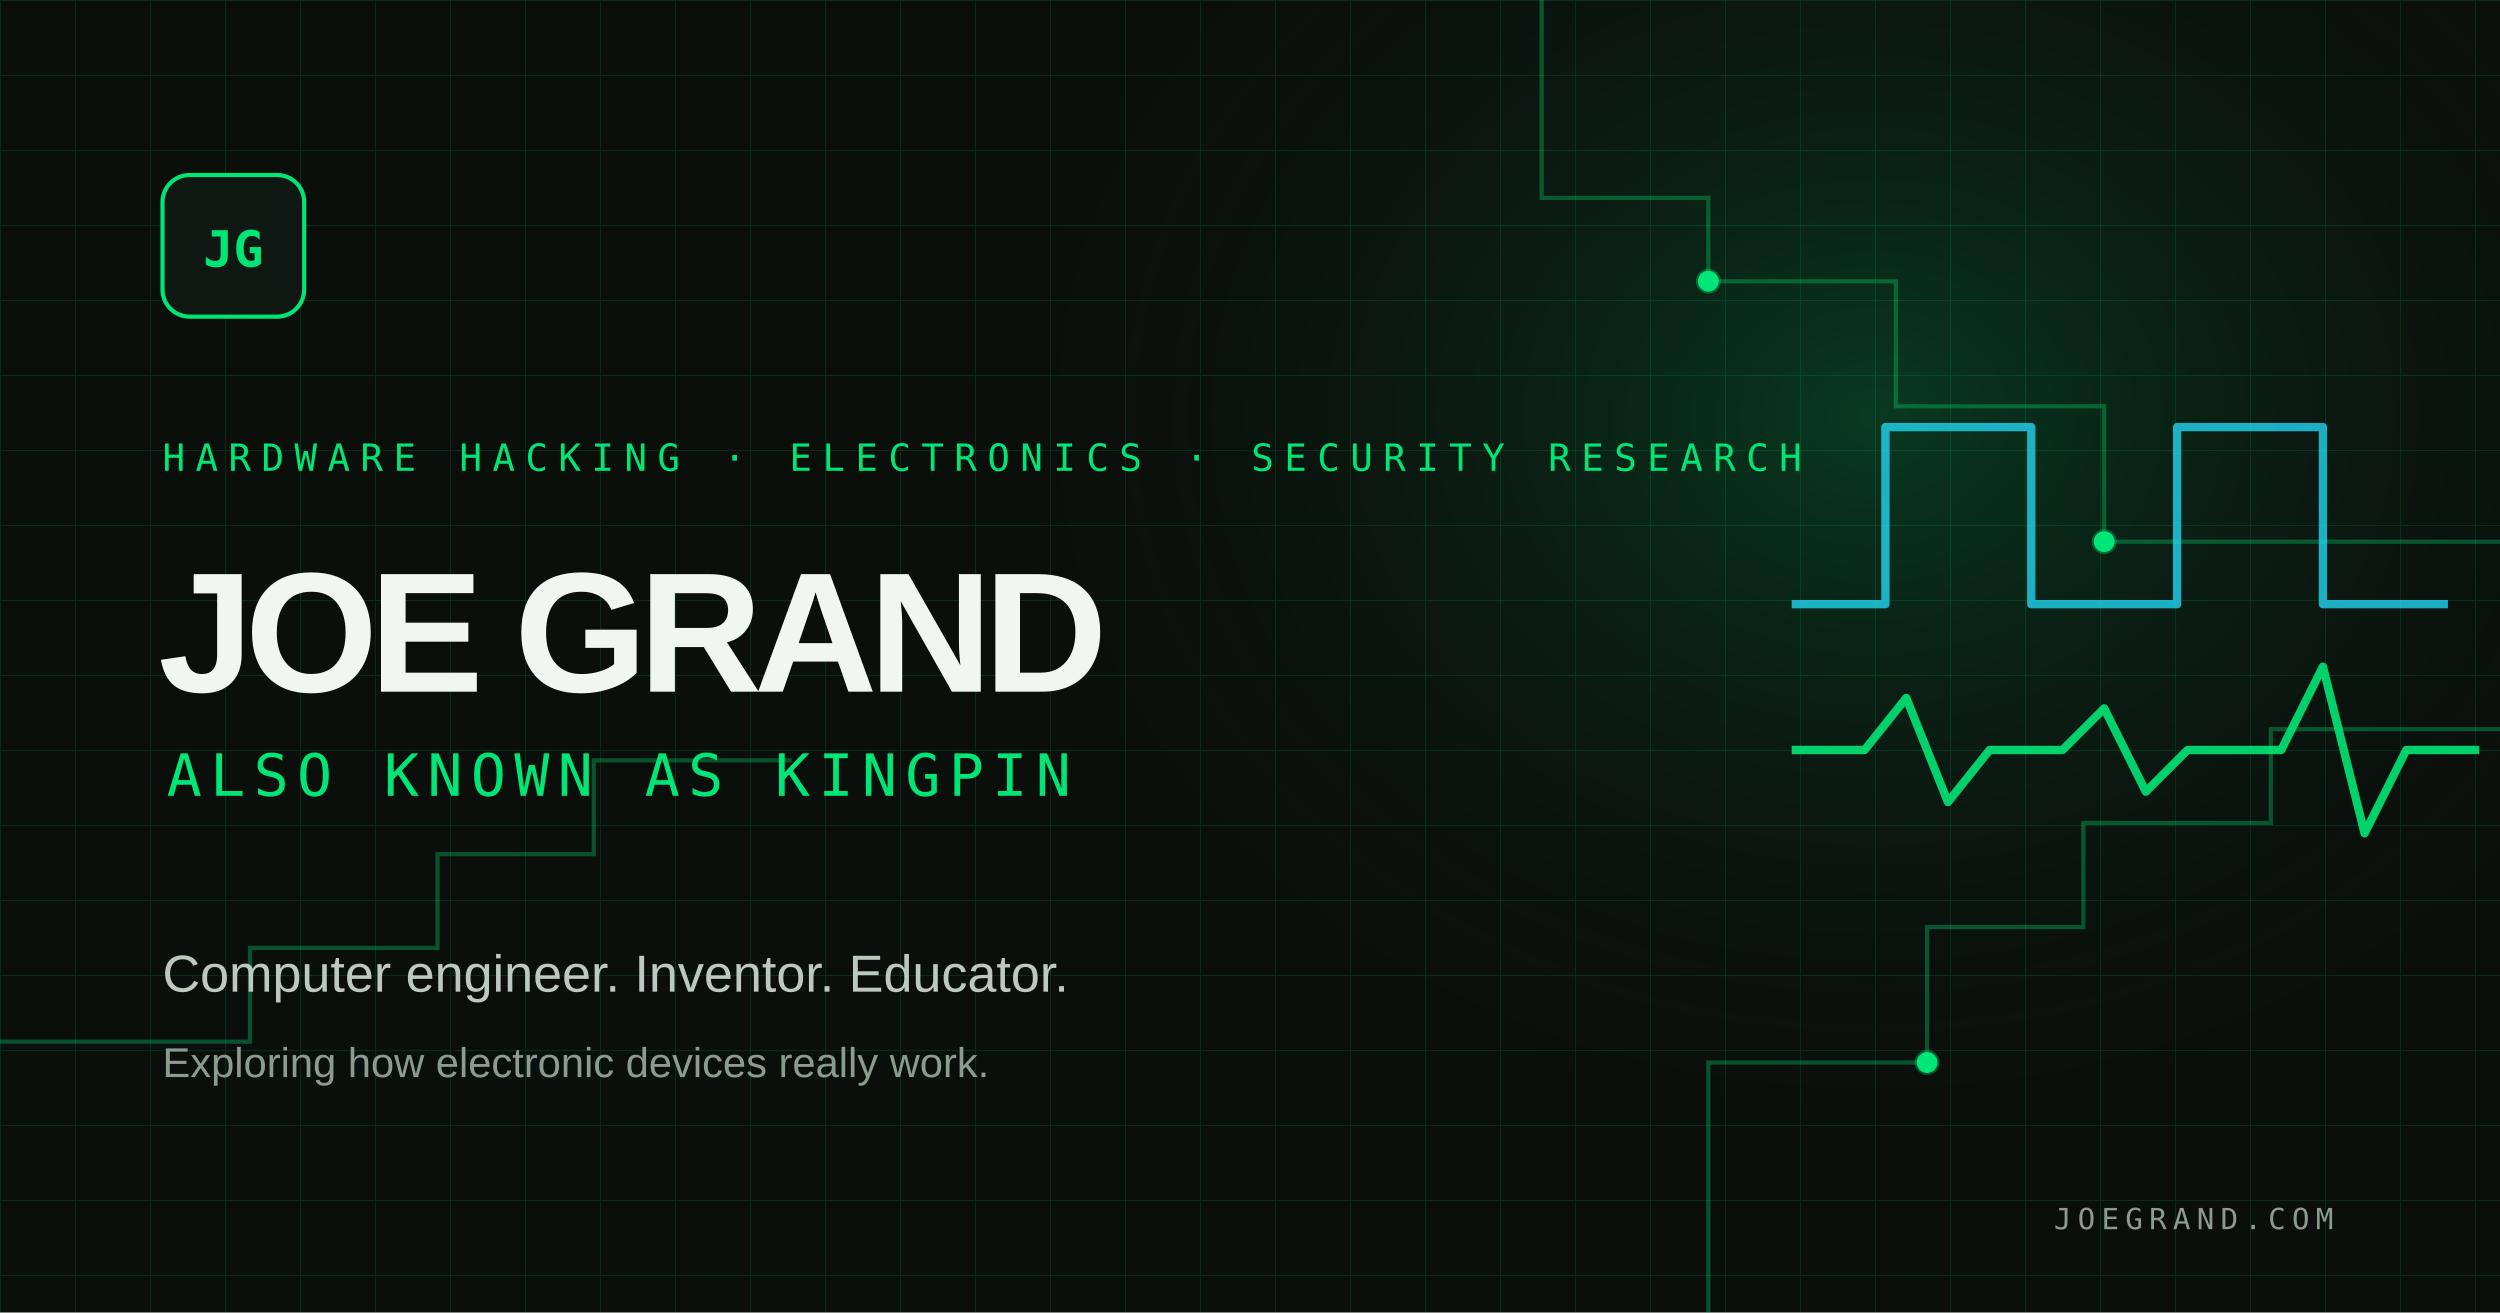
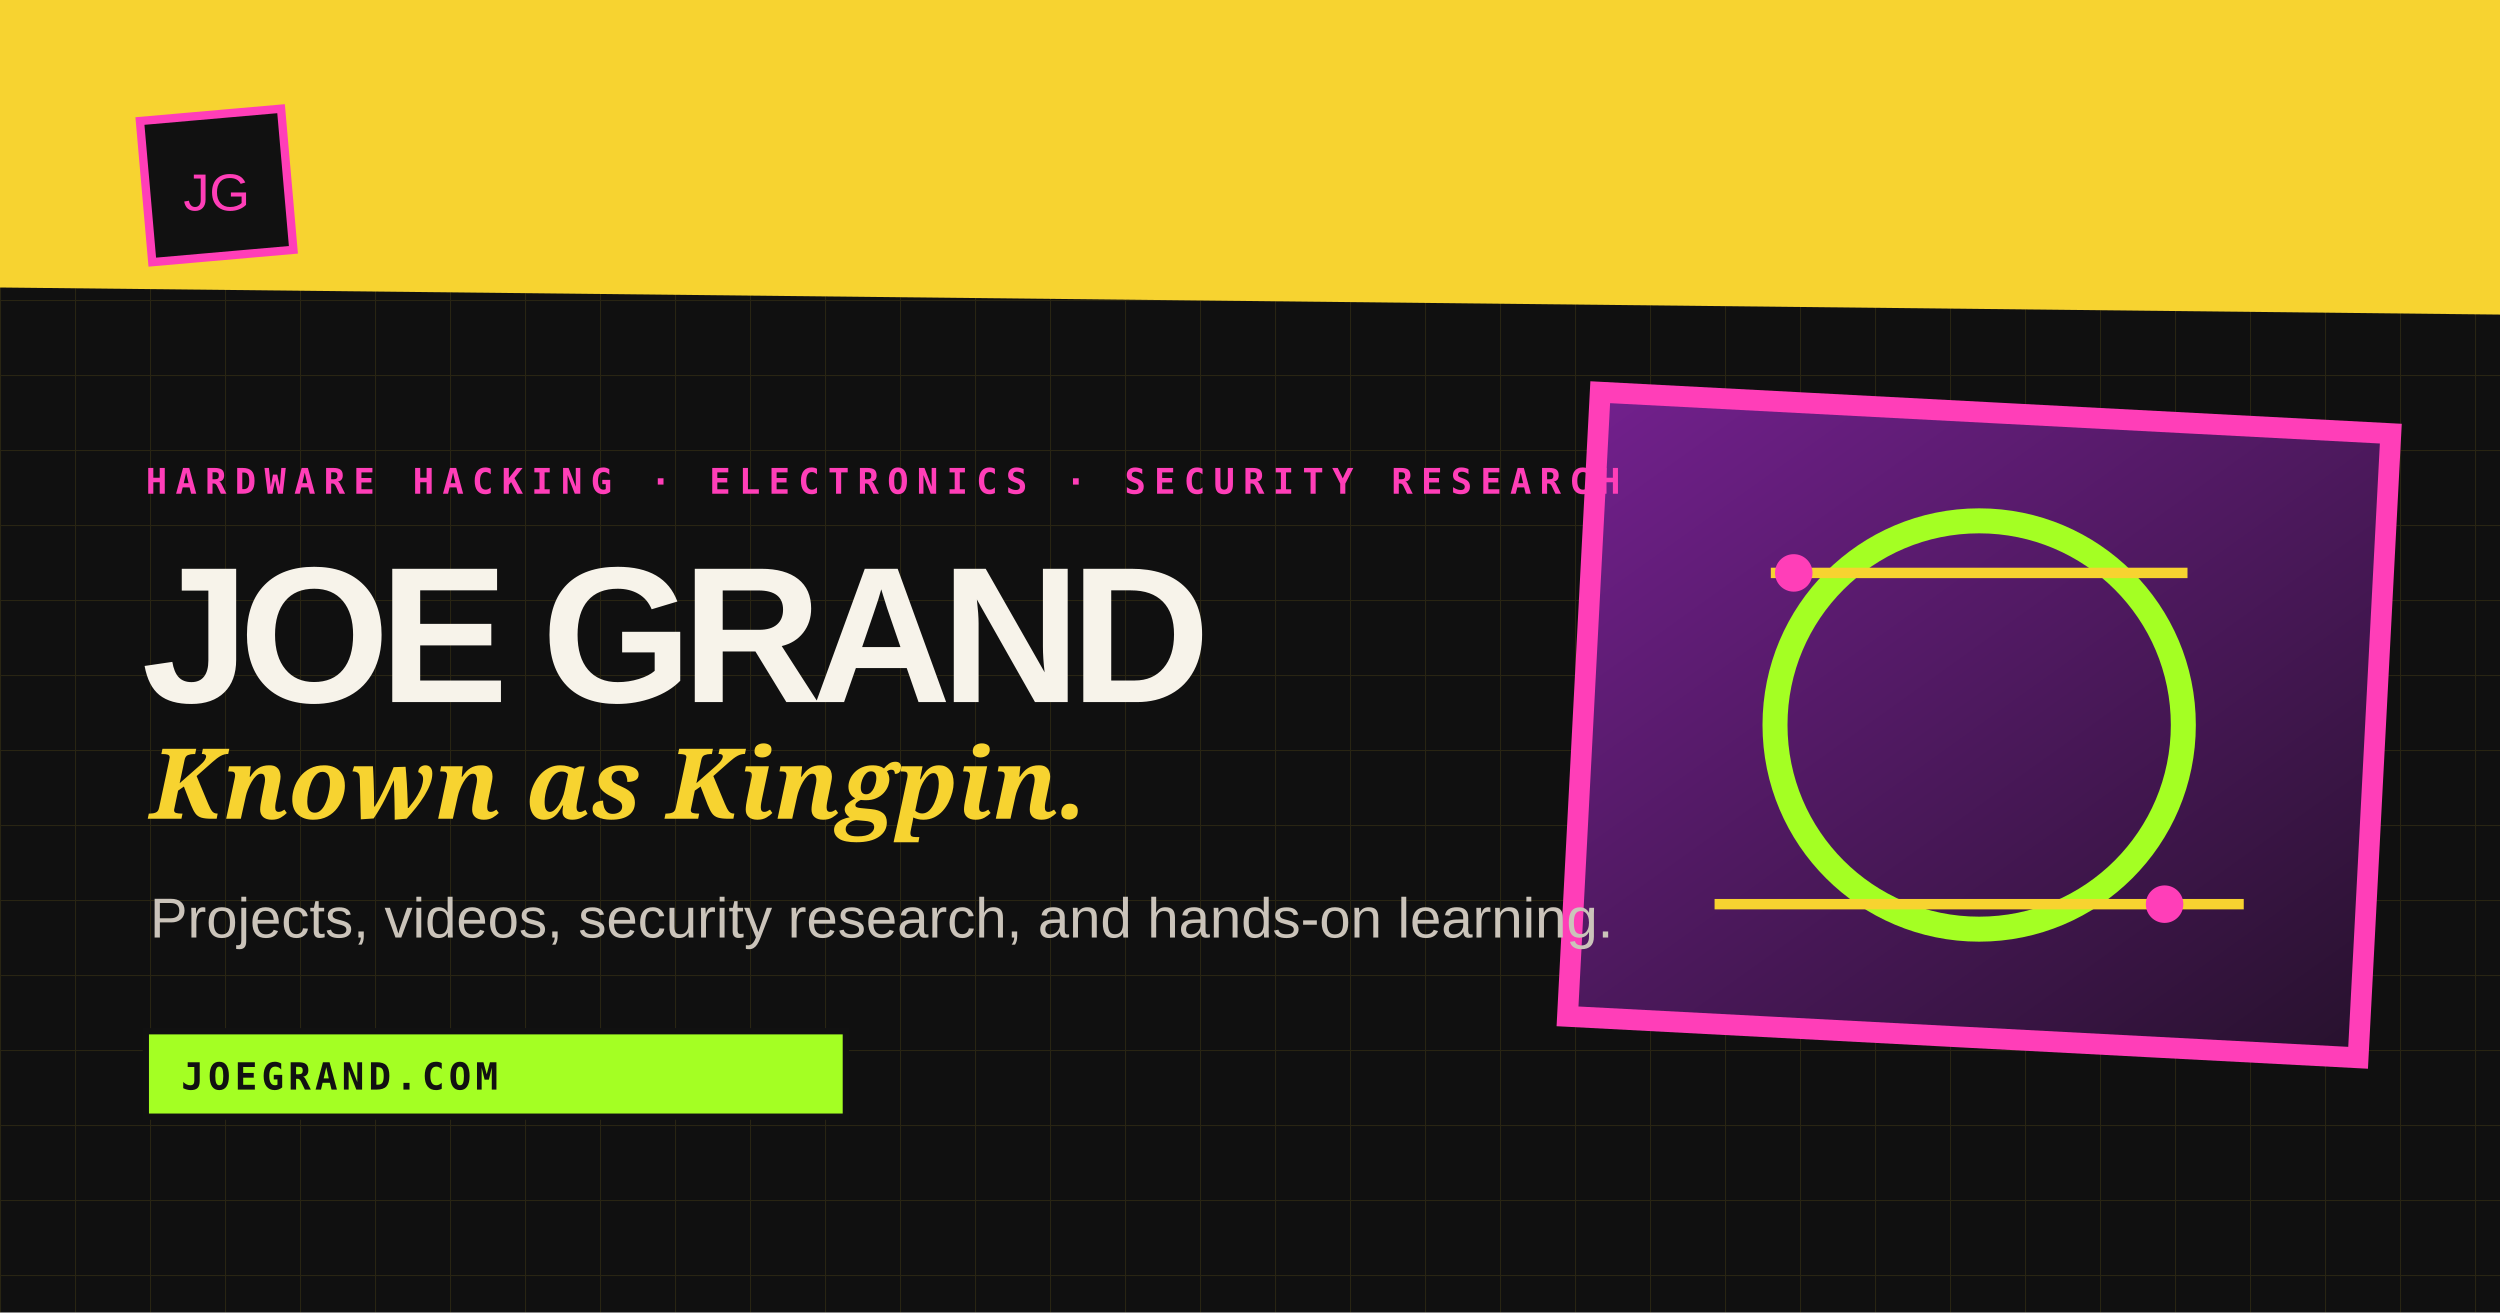
<svg xmlns="http://www.w3.org/2000/svg" width="1200" height="630" viewBox="0 0 1200 630" role="img" aria-labelledby="title desc">
  <defs>
    <pattern id="grid" width="36" height="36" patternUnits="userSpaceOnUse">
-       <path d="M36 0H0V36" fill="none" stroke="#00e676" stroke-opacity=".13" stroke-width="1" />
+       <path d="M36 0H0V36" fill="none" stroke="#f7d330" stroke-opacity=".11" stroke-width="1" />
    </pattern>
-     <radialGradient id="glow">
-       <stop offset="0" stop-color="#00e676" stop-opacity=".2" />
-       <stop offset="1" stop-color="#0b0f0c" stop-opacity="0" />
-     </radialGradient>
-     <linearGradient id="line" x1="0" y1="0" x2="1" y2="0">
-       <stop stop-color="#00e676" />
-       <stop offset="1" stop-color="#22d3ee" />
+     <linearGradient id="purple" x1="0" y1="0" x2="1" y2="1">
+       <stop stop-color="#72208d" />
+       <stop offset="1" stop-color="#27112d" />
    </linearGradient>
  </defs>
-   <rect width="1200" height="630" fill="#0b0f0c" />
+   <rect width="1200" height="630" fill="#101010" />
  <rect width="1200" height="630" fill="url(#grid)" />
-   <ellipse cx="900" cy="200" rx="430" ry="350" fill="url(#glow)" />
-   <g fill="none" stroke="#00e676" stroke-opacity=".32" stroke-width="2">
-     <path d="M740 0V95H820V135H910V195H1010V260H1200" />
-     <path d="M1200 350H1090V395H1000V445H925V510H820V630" />
-     <path d="M0 500H120V455H210V410H285V365H380" />
-     <circle cx="820" cy="135" r="5" fill="#00e676" />
-     <circle cx="1010" cy="260" r="5" fill="#00e676" />
-     <circle cx="925" cy="510" r="5" fill="#00e676" />
+   <rect width="1200" height="130" fill="#f7d330" />
+   <path d="M0 125H1200V151L0 138Z" fill="#f7d330" />
+   <rect x="760" y="198" width="380" height="300" fill="url(#purple)" stroke="#ff3eb8" stroke-width="10" transform="rotate(3 950 348)" />
+   <circle cx="950" cy="348" r="98" fill="none" stroke="#a4ff23" stroke-width="12" />
+   <path d="M823 434H1077M850 275H1050" stroke="#f7d330" stroke-width="5" />
+   <circle cx="861" cy="275" r="9" fill="#ff3eb8" />
+   <circle cx="1039" cy="434" r="9" fill="#ff3eb8" />
+   <g transform="translate(70 55)">
+     <rect width="68" height="68" fill="#111" stroke="#ff3eb8" stroke-width="4" transform="rotate(-5 34 34)" />
+     <text x="34" y="46" text-anchor="middle" fill="#ff3eb8" font-family="Arial Black,Arial,sans-serif" font-size="25">JG</text>
+     <text x="0" y="182" fill="#ff3eb8" font-family="monospace" font-size="17" font-weight="700" letter-spacing="4">HARDWARE HACKING · ELECTRONICS · SECURITY RESEARCH</text>
+     <text x="-2" y="282" fill="#f7f3ea" font-family="Arial Black,Arial,sans-serif" font-size="93" font-weight="900" letter-spacing="-5">JOE GRAND</text>
+     <text x="2" y="338" fill="#f7d330" font-family="Georgia,serif" font-size="47" font-style="italic" font-weight="700">Known as Kingpin.</text>
+     <text x="2" y="395" fill="#cbc4ba" font-family="Arial,Helvetica,sans-serif" font-size="27">Projects, videos, security research, and hands-on learning.</text>
+     <rect x="0" y="440" width="336" height="41" fill="#a4ff23" stroke="#111" stroke-width="3" />
+     <text x="17" y="468" fill="#111" font-family="monospace" font-size="18" font-weight="700" letter-spacing="2">JOEGRAND.COM</text>
  </g>
-   <g transform="translate(78 84)">
-     <rect width="68" height="68" rx="13" fill="#101813" stroke="#00e676" stroke-width="2" />
-     <text x="34" y="44" text-anchor="middle" fill="#00e676" font-family="monospace" font-size="24" font-weight="700">JG</text>
-     <text x="0" y="142" fill="#00e676" font-family="monospace" font-size="18" letter-spacing="5">HARDWARE HACKING · ELECTRONICS · SECURITY RESEARCH</text>
-     <text x="-2" y="248" fill="#f0f7f1" font-family="Arial, Helvetica, sans-serif" font-size="82" font-weight="800" letter-spacing="-4">JOE GRAND</text>
-     <text x="2" y="298" fill="#00e676" font-family="monospace" font-size="28" letter-spacing="4">ALSO KNOWN AS KINGPIN</text>
-     <path d="M0 340H630" stroke="url(#line)" stroke-width="3" />
-     <text x="0" y="392" fill="#bdc9bf" font-family="Arial, Helvetica, sans-serif" font-size="25">Computer engineer. Inventor. Educator.</text>
-     <text x="0" y="433" fill="#8b9b8e" font-family="Arial, Helvetica, sans-serif" font-size="20">Exploring how electronic devices really work.</text>
-   </g>
-   <g transform="translate(860 240)" fill="none" stroke="#22d3ee" stroke-width="4" stroke-linejoin="round">
-     <path d="M0 50H45V-35H115V50H185V-35H255V50H315" stroke-opacity=".8" />
-     <path d="M0 120H35L55 95L75 145L95 120H130L150 100L170 140L190 120H235L255 80L275 160L295 120H330" stroke="#00e676" stroke-opacity=".9" />
-   </g>
-   <text x="1120" y="590" text-anchor="end" fill="#8b9b8e" font-family="monospace" font-size="14" letter-spacing="3">JOEGRAND.COM</text>
</svg>
